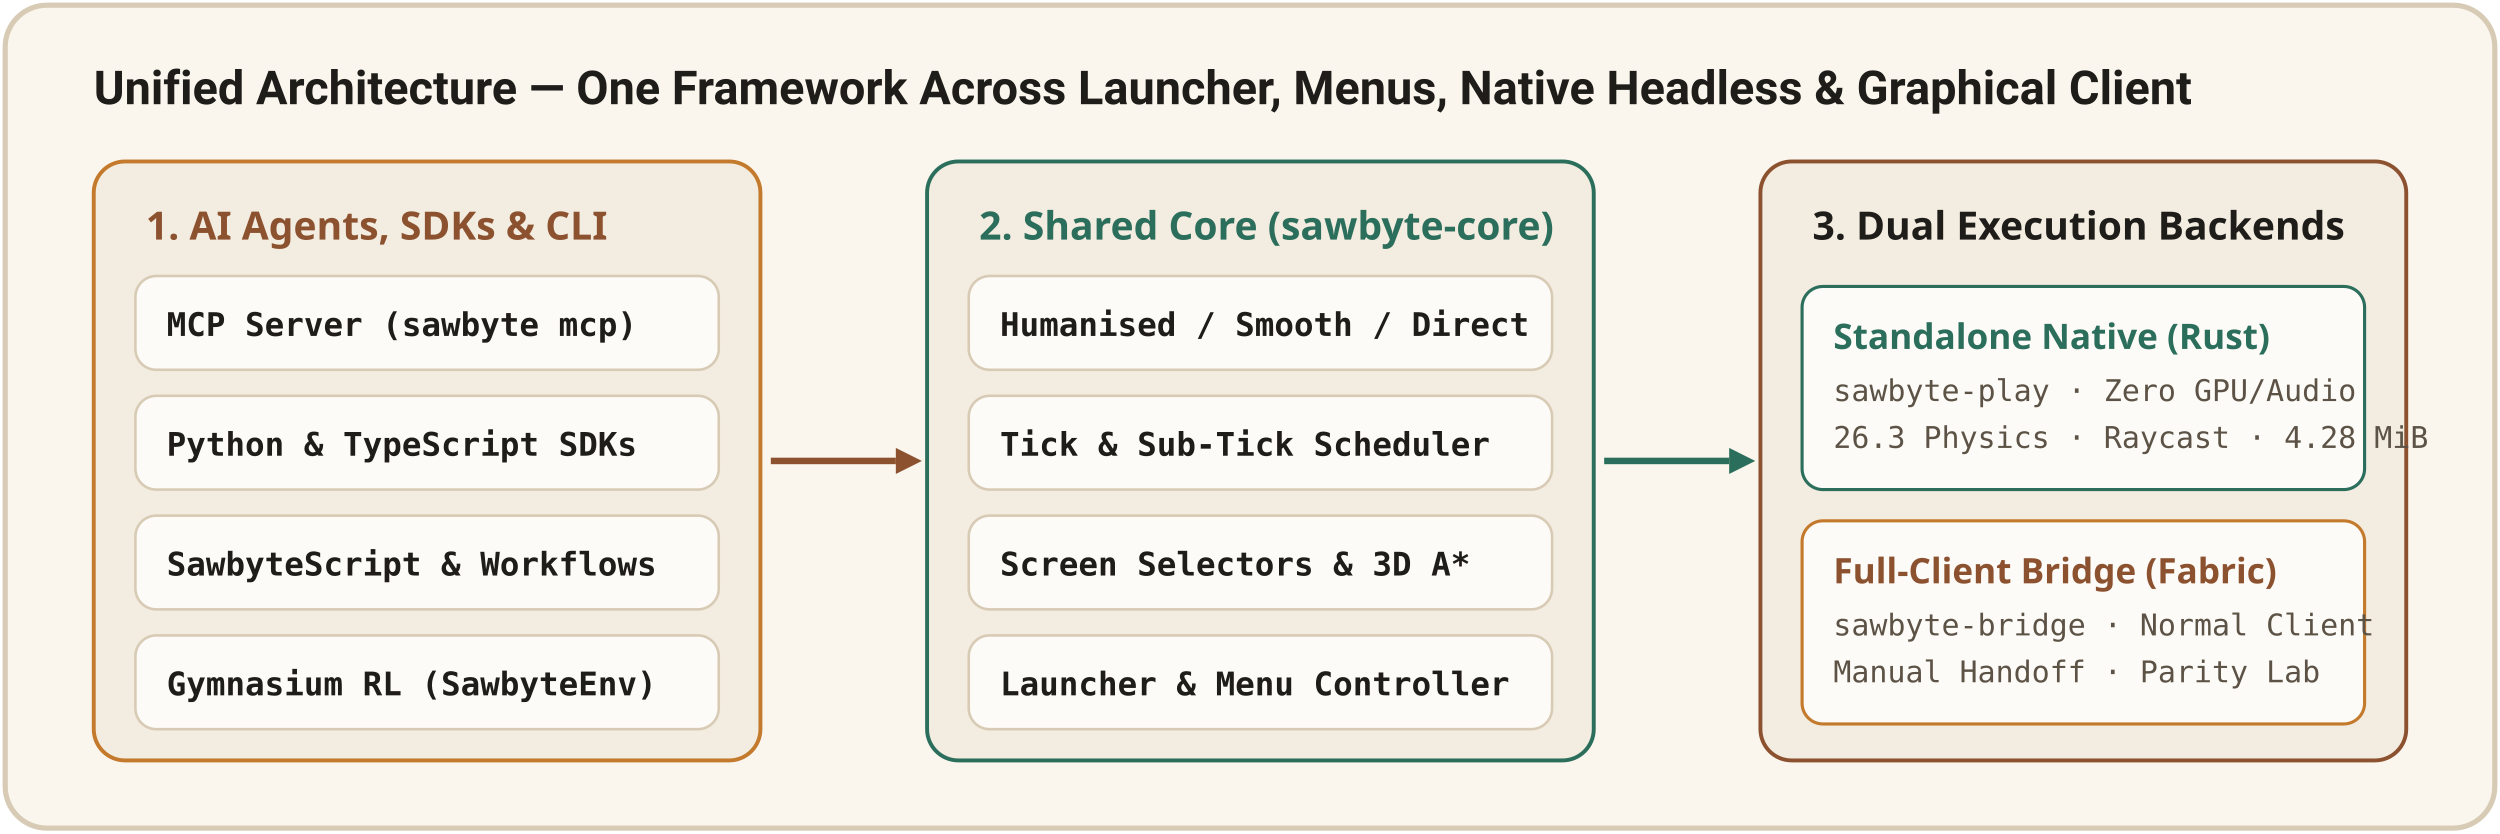
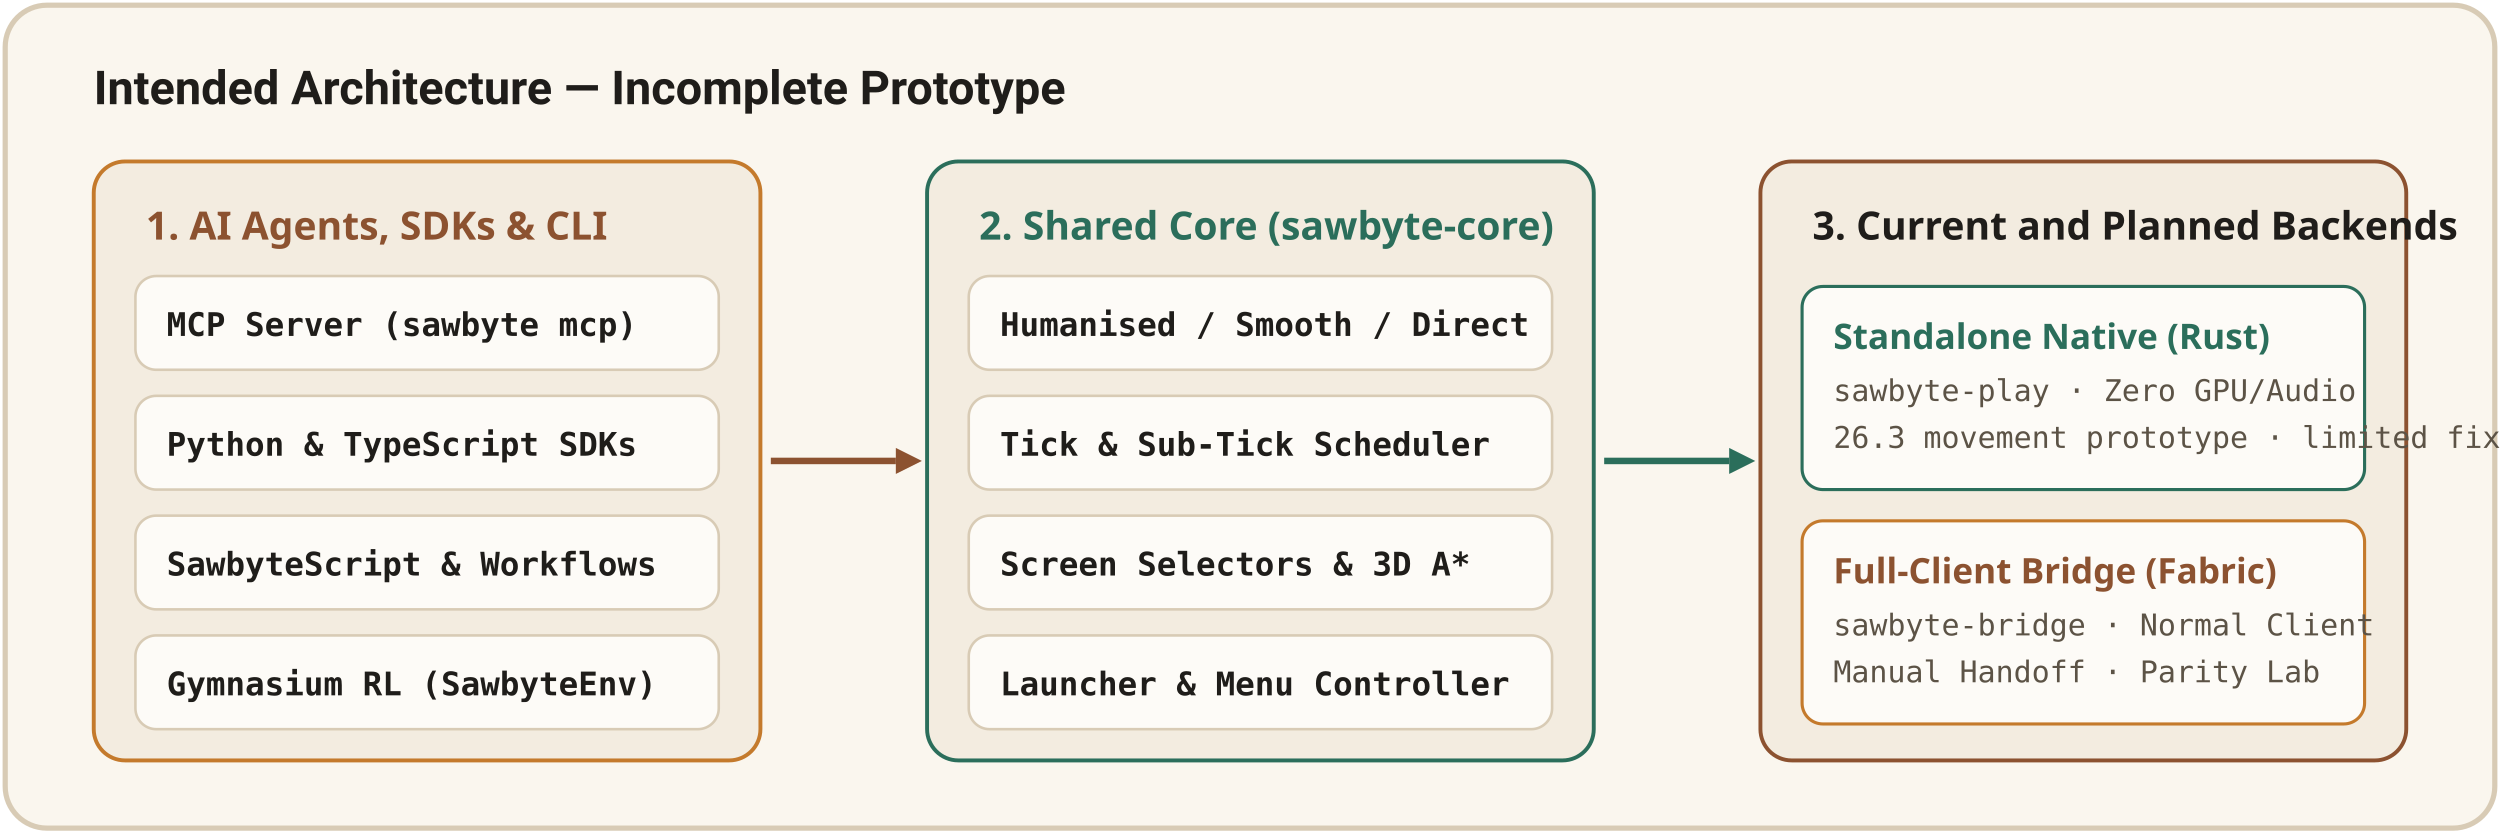
<svg xmlns="http://www.w3.org/2000/svg" viewBox="0 0 960 320" width="100%">
  <rect x="2" y="2" width="956" height="316" rx="16" fill="#FAF6EE" stroke="#D8CBB5" stroke-width="2" />
  <text x="36" y="40" font-family="ui-sans-serif, -apple-system, BlinkMacSystemFont, 'Segoe UI', Roboto, sans-serif" font-size="18" font-weight="700" fill="#1F1D1A">
-     Unified Architecture — One Framework Across Launcher, Menus, Native Headless &amp; Graphical Client
+     Intended Architecture — Incomplete Prototype
  </text>
  <g transform="translate(36, 62)">
    <rect x="0" y="0" width="256" height="230" rx="12" fill="#F3ECE0" stroke="#C47A2C" stroke-width="1.5" />
    <text x="20" y="30" font-family="ui-sans-serif, sans-serif" font-size="15" font-weight="700" fill="#8C5230">1. AI Agents, SDKs &amp; CLI</text>
    <rect x="16" y="44" width="224" height="36" rx="8" fill="#FDFBF7" stroke="#D8CBB5" />
    <text x="28" y="67" font-family="ui-monospace, monospace" font-size="12.5" font-weight="600" fill="#1F1D1A">MCP Server (sawbyte mcp)</text>
    <rect x="16" y="90" width="224" height="36" rx="8" fill="#FDFBF7" stroke="#D8CBB5" />
    <text x="28" y="113" font-family="ui-monospace, monospace" font-size="12.5" font-weight="600" fill="#1F1D1A">Python &amp; TypeScript SDKs</text>
    <rect x="16" y="136" width="224" height="36" rx="8" fill="#FDFBF7" stroke="#D8CBB5" />
    <text x="28" y="159" font-family="ui-monospace, monospace" font-size="12.5" font-weight="600" fill="#1F1D1A">SawbyteScript &amp; Workflows</text>
    <rect x="16" y="182" width="224" height="36" rx="8" fill="#FDFBF7" stroke="#D8CBB5" />
    <text x="28" y="205" font-family="ui-monospace, monospace" font-size="12.5" font-weight="600" fill="#1F1D1A">Gymnasium RL (SawbyteEnv)</text>
  </g>
  <path d="M 296 177 L 344 177" stroke="#8C5230" stroke-width="2.5" />
  <polygon points="344,172 354,177 344,182" fill="#8C5230" />
  <g transform="translate(356, 62)">
    <rect x="0" y="0" width="256" height="230" rx="12" fill="#F3ECE0" stroke="#2B6E5B" stroke-width="1.5" />
    <text x="20" y="30" font-family="ui-sans-serif, sans-serif" font-size="15" font-weight="700" fill="#2B6E5B">2. Shared Core (sawbyte-core)</text>
    <rect x="16" y="44" width="224" height="36" rx="8" fill="#FDFBF7" stroke="#D8CBB5" />
    <text x="28" y="67" font-family="ui-monospace, monospace" font-size="12.5" font-weight="600" fill="#1F1D1A">Humanised / Smooth / Direct</text>
    <rect x="16" y="90" width="224" height="36" rx="8" fill="#FDFBF7" stroke="#D8CBB5" />
    <text x="28" y="113" font-family="ui-monospace, monospace" font-size="12.5" font-weight="600" fill="#1F1D1A">Tick &amp; Sub-Tick Scheduler</text>
    <rect x="16" y="136" width="224" height="36" rx="8" fill="#FDFBF7" stroke="#D8CBB5" />
    <text x="28" y="159" font-family="ui-monospace, monospace" font-size="12.5" font-weight="600" fill="#1F1D1A">Screen Selectors &amp; 3D A*</text>
    <rect x="16" y="182" width="224" height="36" rx="8" fill="#FDFBF7" stroke="#D8CBB5" />
    <text x="28" y="205" font-family="ui-monospace, monospace" font-size="12.5" font-weight="600" fill="#1F1D1A">Launcher &amp; Menu Controller</text>
  </g>
  <path d="M 616 177 L 664 177" stroke="#2B6E5B" stroke-width="2.5" />
  <polygon points="664,172 674,177 664,182" fill="#2B6E5B" />
  <g transform="translate(676, 62)">
    <rect x="0" y="0" width="248" height="230" rx="12" fill="#F3ECE0" stroke="#8C5230" stroke-width="1.5" />
-     <text x="20" y="30" font-family="ui-sans-serif, sans-serif" font-size="15" font-weight="700" fill="#1F1D1A">3. Dual Execution Backends</text>
+     <text x="20" y="30" font-family="ui-sans-serif, sans-serif" font-size="15" font-weight="700" fill="#1F1D1A">3. Current and Planned Backends</text>
    <rect x="16" y="48" width="216" height="78" rx="8" fill="#FDFBF7" stroke="#2B6E5B" stroke-width="1.2" />
    <text x="28" y="72" font-family="ui-sans-serif, sans-serif" font-size="13.5" font-weight="700" fill="#2B6E5B">Standalone Native (Rust)</text>
    <text x="28" y="92" font-family="ui-monospace, monospace" font-size="11.5" fill="#5C5346">sawbyte-play · Zero GPU/Audio</text>
-     <text x="28" y="110" font-family="ui-monospace, monospace" font-size="11.5" fill="#5C5346">26.3 Physics · Raycast · 4.28 MiB</text>
+     <text x="28" y="110" font-family="ui-monospace, monospace" font-size="11.5" fill="#5C5346">26.3 movement prototype · limited fixture</text>
    <rect x="16" y="138" width="216" height="78" rx="8" fill="#FDFBF7" stroke="#C47A2C" stroke-width="1.2" />
    <text x="28" y="162" font-family="ui-sans-serif, sans-serif" font-size="13.5" font-weight="700" fill="#8C5230">Full-Client Bridge (Fabric)</text>
    <text x="28" y="182" font-family="ui-monospace, monospace" font-size="11.5" fill="#5C5346">sawbyte-bridge · Normal Client</text>
    <text x="28" y="200" font-family="ui-monospace, monospace" font-size="11.5" fill="#5C5346">Manual Handoff · Parity Lab</text>
  </g>
</svg>
